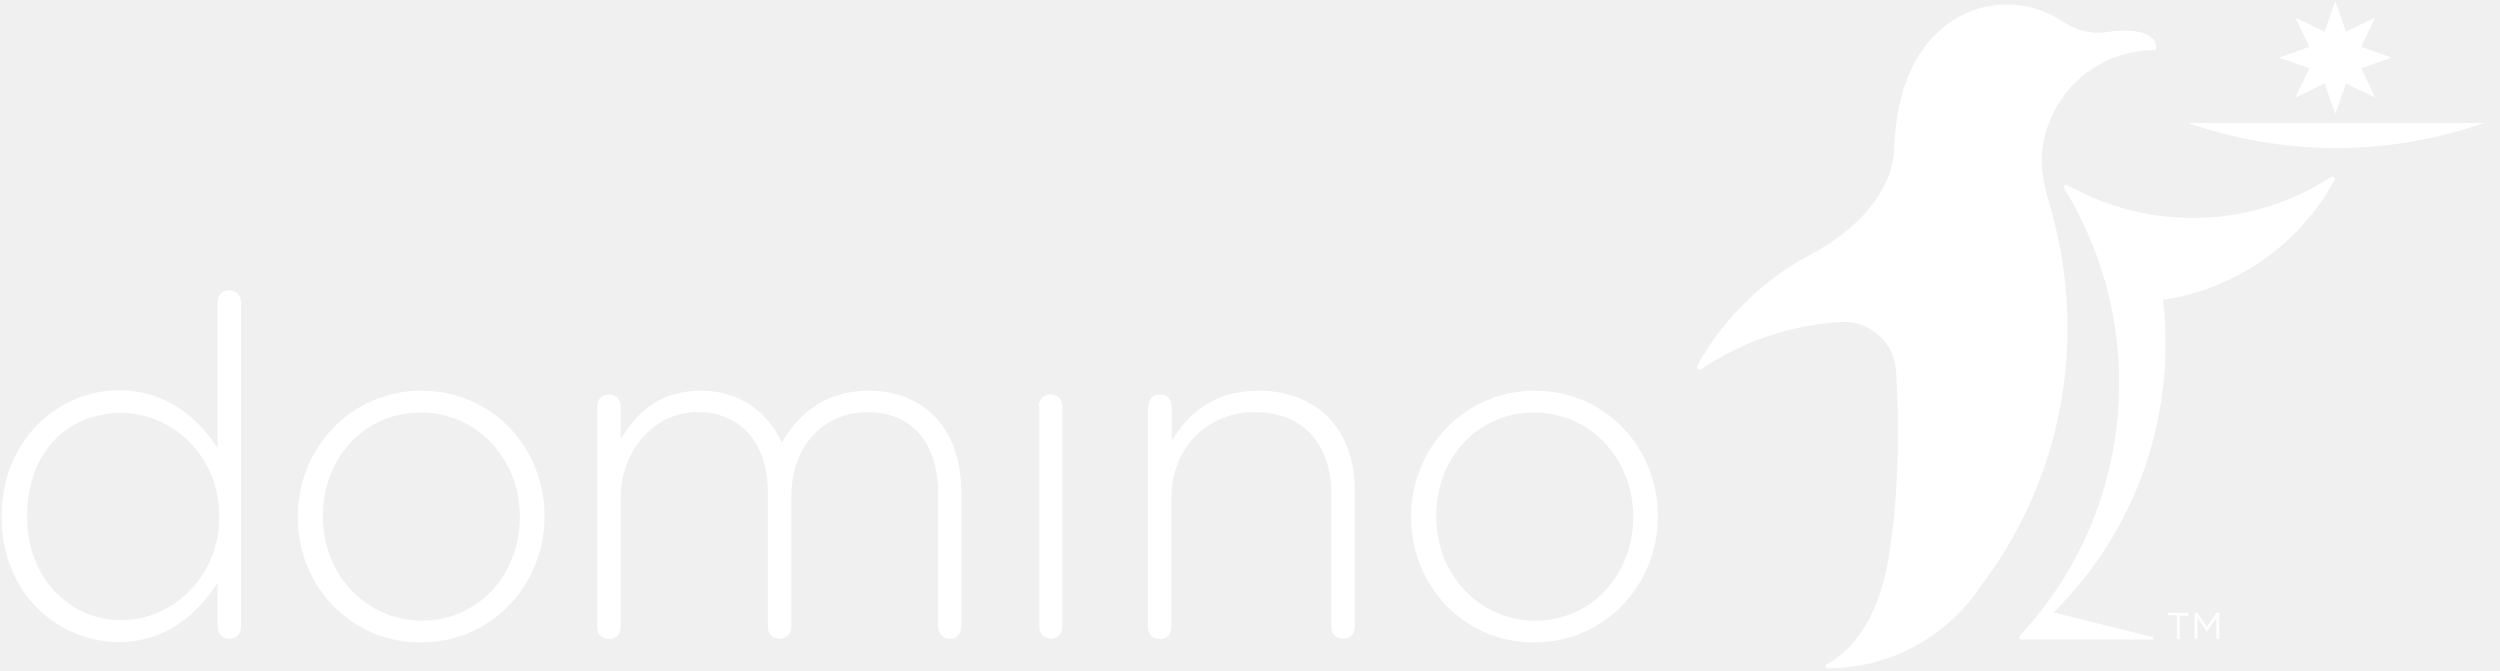
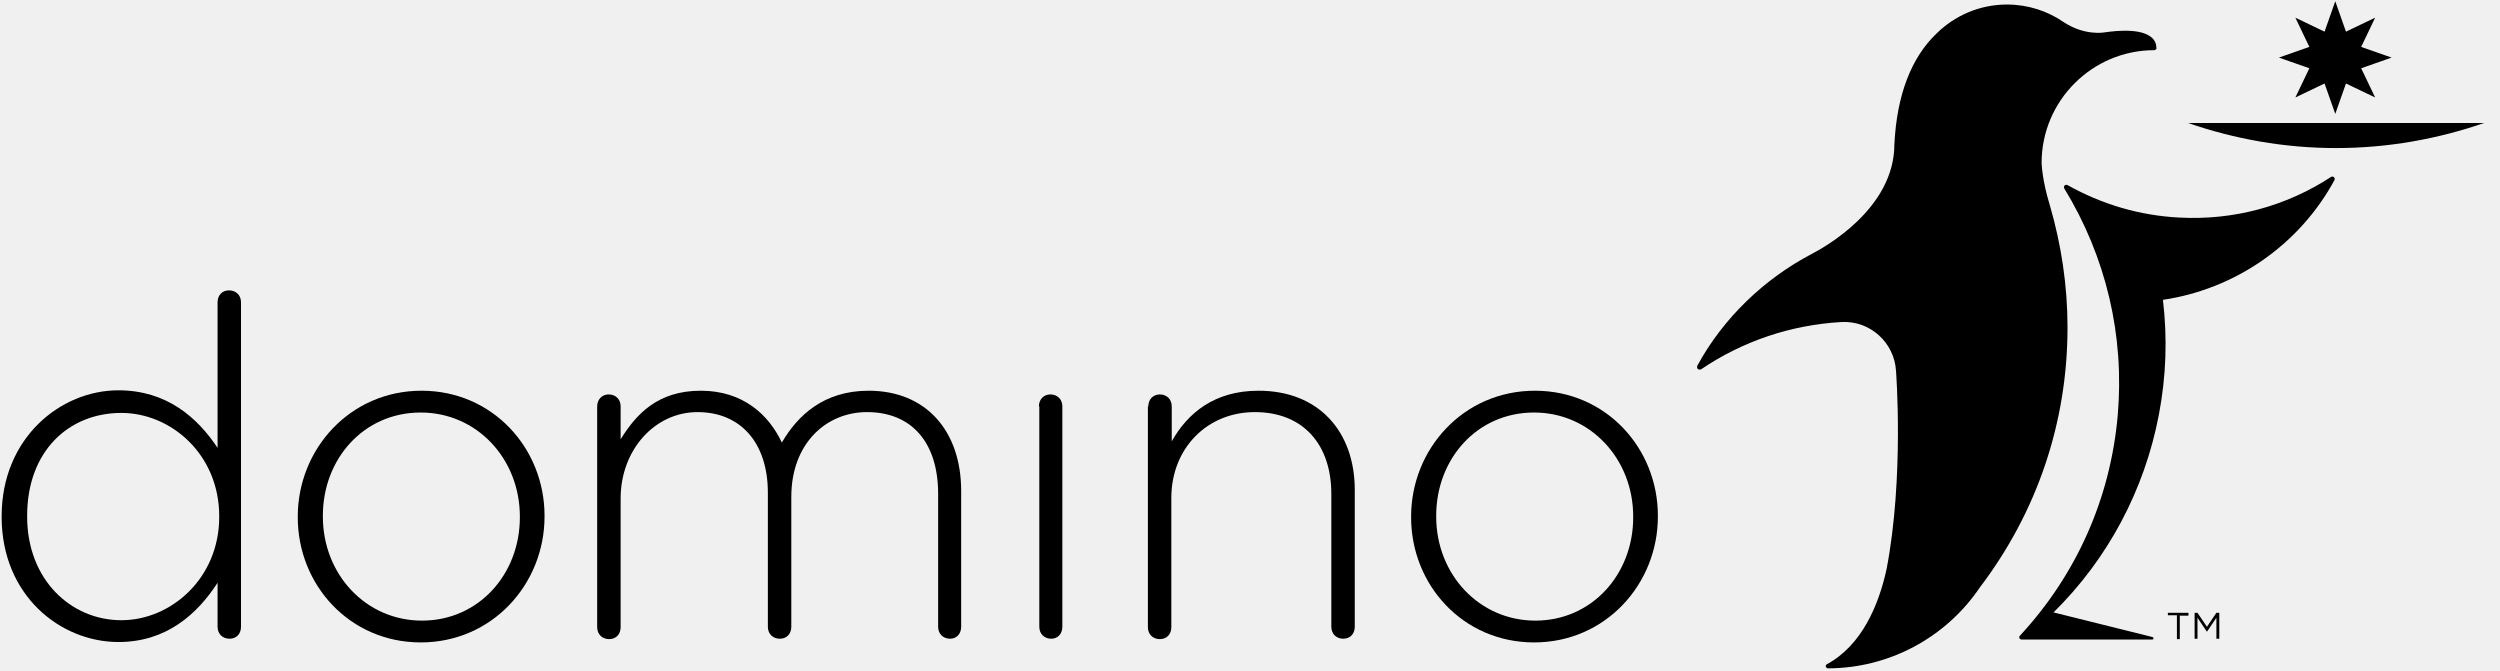
<svg xmlns="http://www.w3.org/2000/svg" width="179px" height="48px" viewBox="0 0 179 48" version="1.1">
  <defs />
-   <g id="Page-1" stroke="none" stroke-width="1" fill="none" fill-rule="evenodd">
-     <g id="penguin_horizontal" fill="#FFF">
+   <g id="Page-1" stroke="none" stroke-width="1" fill-rule="evenodd">
+     <g id="penguin_horizontal">
      <g id="Page-1">
        <g id="penguin_horizontal">
          <path d="M155.838,44.054 L155.22,44.054 L155.22,43.877 L156.692,43.877 L156.692,44.083 L156.074,44.083 L156.074,45.762 L155.867,45.762 L155.867,44.054 L155.838,44.054 L155.838,44.054 Z M157.134,43.877 L157.34,43.877 L158.017,44.879 L158.694,43.877 L158.901,43.877 L158.901,45.733 L158.694,45.733 L158.694,44.231 L158.017,45.232 L157.34,44.231 L157.34,45.733 L157.134,45.733 L157.134,43.877 L157.134,43.877 Z M163.171,4.123 L165.35,4.888 L164.348,6.979 L166.439,5.978 L167.205,8.157 L167.971,5.978 L170.061,6.979 L169.06,4.888 L171.239,4.123 L169.06,3.357 L170.061,1.266 L167.971,2.267 L167.205,0.088 L166.439,2.267 L164.348,1.266 L165.35,3.357 L163.171,4.123 L163.171,4.123 Z M147.769,1.59 C147.769,1.59 147.74,1.59 147.769,1.59 L147.769,1.59 L147.769,1.59 Z M156.663,8.805 C159.99,9.953 163.553,10.601 167.264,10.601 C170.974,10.601 174.537,9.953 177.865,8.805 L156.663,8.805 L156.663,8.805 Z M147.033,43.848 C150.92,40.02 153.541,35.102 154.572,29.713 C155.102,26.945 155.19,24.177 154.866,21.467 C160.049,20.702 164.643,17.521 167.146,12.898 C167.175,12.839 167.175,12.751 167.117,12.692 C167.058,12.633 166.969,12.633 166.91,12.663 C163.671,14.783 159.902,15.784 156.044,15.578 C153.188,15.431 150.508,14.636 148.034,13.252 C147.975,13.222 147.887,13.222 147.828,13.281 C147.769,13.34 147.769,13.428 147.799,13.487 C150.802,18.405 152.128,24.029 151.627,29.772 C151.097,35.691 148.682,41.139 144.618,45.526 C144.56,45.585 144.56,45.674 144.618,45.733 C144.648,45.762 144.707,45.791 144.736,45.791 L154.101,45.791 C154.16,45.791 154.189,45.762 154.189,45.703 C154.189,45.674 154.16,45.615 154.13,45.615 L147.033,43.848 L147.033,43.848 Z M131.838,23.058 C133.899,22.94 135.637,24.53 135.755,26.562 C135.755,26.562 136.344,34.189 135.077,40.756 C134.518,43.318 133.31,46.204 130.807,47.558 C130.748,47.588 130.719,47.647 130.719,47.735 C130.748,47.794 130.807,47.853 130.866,47.853 C135.225,47.853 139.318,45.674 141.762,42.052 C145.855,36.663 148.034,30.243 148.034,23.44 C148.034,20.466 147.593,17.521 146.768,14.694 C146.209,12.898 146.179,11.661 146.179,11.661 C146.179,7.215 149.801,3.593 154.248,3.593 C154.277,3.593 154.336,3.563 154.366,3.534 C154.395,3.504 154.425,3.475 154.395,3.416 C154.395,3.092 154.248,2.827 154.012,2.65 C153.07,1.885 150.714,2.326 150.626,2.326 C150.626,2.326 149.242,2.562 147.769,1.59 C146.621,0.795 145.207,0.324 143.706,0.324 C141.733,0.324 139.966,1.119 138.67,2.385 C136.844,4.123 135.813,6.802 135.637,10.336 C135.637,14.93 130.66,17.698 129.688,18.199 C126.331,19.966 123.387,22.763 121.531,26.179 C121.502,26.267 121.502,26.356 121.561,26.415 C121.62,26.474 121.708,26.474 121.796,26.444 C124.8,24.412 128.245,23.264 131.838,23.058 L131.838,23.058 L131.838,23.058 Z" id="Shape" />
          <g id="XMLID_36_" transform="translate(0, 20.6135)">
            <path d="M17.256,24.265 C17.256,24.766 16.933,25.119 16.432,25.119 C15.961,25.119 15.578,24.795 15.578,24.265 L15.578,21.114 C14.106,23.382 11.897,25.355 8.481,25.355 C4.329,25.355 0.118,22.027 0.118,16.402 L0.118,16.344 C0.118,10.748 4.329,7.333 8.481,7.333 C11.926,7.333 14.135,9.276 15.578,11.455 L15.578,1.031 C15.578,0.53 15.902,0.177 16.402,0.177 C16.874,0.177 17.256,0.501 17.256,1.031 L17.256,24.265 L17.256,24.265 Z M1.944,16.314 L1.944,16.373 C1.944,20.908 5.094,23.794 8.687,23.794 C12.25,23.794 15.696,20.79 15.696,16.402 L15.696,16.344 C15.696,11.926 12.25,8.952 8.687,8.952 C4.918,8.952 1.944,11.691 1.944,16.314 L1.944,16.314 L1.944,16.314 Z" id="XMLID_51_" />
            <path d="M21.32,16.432 L21.32,16.373 C21.32,11.544 25.06,7.362 30.184,7.362 C35.279,7.362 38.989,11.485 38.989,16.314 L38.989,16.373 C38.989,21.202 35.249,25.384 30.125,25.384 C25.031,25.384 21.32,21.261 21.32,16.432 L21.32,16.432 L21.32,16.432 Z M37.222,16.432 L37.222,16.373 C37.222,12.221 34.13,8.923 30.125,8.923 C26.032,8.923 23.117,12.25 23.117,16.314 L23.117,16.373 C23.117,20.525 26.209,23.823 30.213,23.823 C34.277,23.823 37.222,20.496 37.222,16.432 L37.222,16.432 L37.222,16.432 Z" id="XMLID_48_" />
            <path d="M42.758,8.481 C42.758,8.01 43.082,7.627 43.583,7.627 C44.054,7.627 44.437,7.951 44.437,8.481 L44.437,10.837 C45.556,9.04 47.087,7.362 50.179,7.362 C53.183,7.362 55.038,9.07 55.98,11.072 C57.099,9.158 58.955,7.362 62.194,7.362 C66.287,7.362 68.82,10.218 68.82,14.547 L68.82,24.265 C68.82,24.766 68.496,25.119 68.025,25.119 C67.553,25.119 67.171,24.795 67.171,24.265 L67.171,14.753 C67.171,11.043 65.256,8.893 62.076,8.893 C59.161,8.893 56.658,11.131 56.658,14.96 L56.658,24.265 C56.658,24.766 56.334,25.119 55.833,25.119 C55.362,25.119 54.979,24.795 54.979,24.265 L54.979,14.665 C54.979,11.102 53.036,8.893 49.944,8.893 C46.881,8.893 44.437,11.602 44.437,15.077 L44.437,24.294 C44.437,24.795 44.113,25.148 43.612,25.148 C43.141,25.148 42.758,24.825 42.758,24.294 L42.758,8.481 L42.758,8.481 Z" id="XMLID_46_" />
            <path d="M74.385,8.481 C74.385,8.01 74.709,7.627 75.21,7.627 C75.681,7.627 76.064,7.951 76.064,8.481 L76.064,24.265 C76.064,24.766 75.74,25.119 75.269,25.119 C74.798,25.119 74.415,24.795 74.415,24.265 L74.415,8.481 L74.385,8.481 L74.385,8.481 Z" id="XMLID_44_" />
            <path d="M82.218,8.481 C82.218,8.01 82.542,7.627 83.043,7.627 C83.514,7.627 83.897,7.951 83.897,8.481 L83.897,10.984 C85.045,8.952 86.96,7.362 90.11,7.362 C94.469,7.362 97.001,10.336 97.001,14.459 L97.001,24.265 C97.001,24.766 96.677,25.119 96.177,25.119 C95.706,25.119 95.323,24.795 95.323,24.265 L95.323,14.753 C95.323,11.22 93.32,8.893 89.845,8.893 C86.459,8.893 83.867,11.455 83.867,15.048 L83.867,24.294 C83.867,24.795 83.544,25.148 83.043,25.148 C82.572,25.148 82.189,24.825 82.189,24.294 L82.189,8.481 L82.218,8.481 L82.218,8.481 Z" id="XMLID_42_" />
            <path d="M101.036,16.432 L101.036,16.373 C101.036,11.544 104.775,7.362 109.899,7.362 C114.994,7.362 118.704,11.485 118.704,16.314 L118.704,16.373 C118.704,21.202 114.964,25.384 109.84,25.384 C104.746,25.384 101.036,21.261 101.036,16.432 L101.036,16.432 L101.036,16.432 Z M116.937,16.432 L116.937,16.373 C116.937,12.221 113.845,8.923 109.84,8.923 C105.747,8.923 102.832,12.25 102.832,16.314 L102.832,16.373 C102.832,20.525 105.924,23.823 109.929,23.823 C113.993,23.823 116.937,20.496 116.937,16.432 L116.937,16.432 L116.937,16.432 Z" id="XMLID_37_" />
          </g>
        </g>
      </g>
    </g>
  </g>
</svg>
